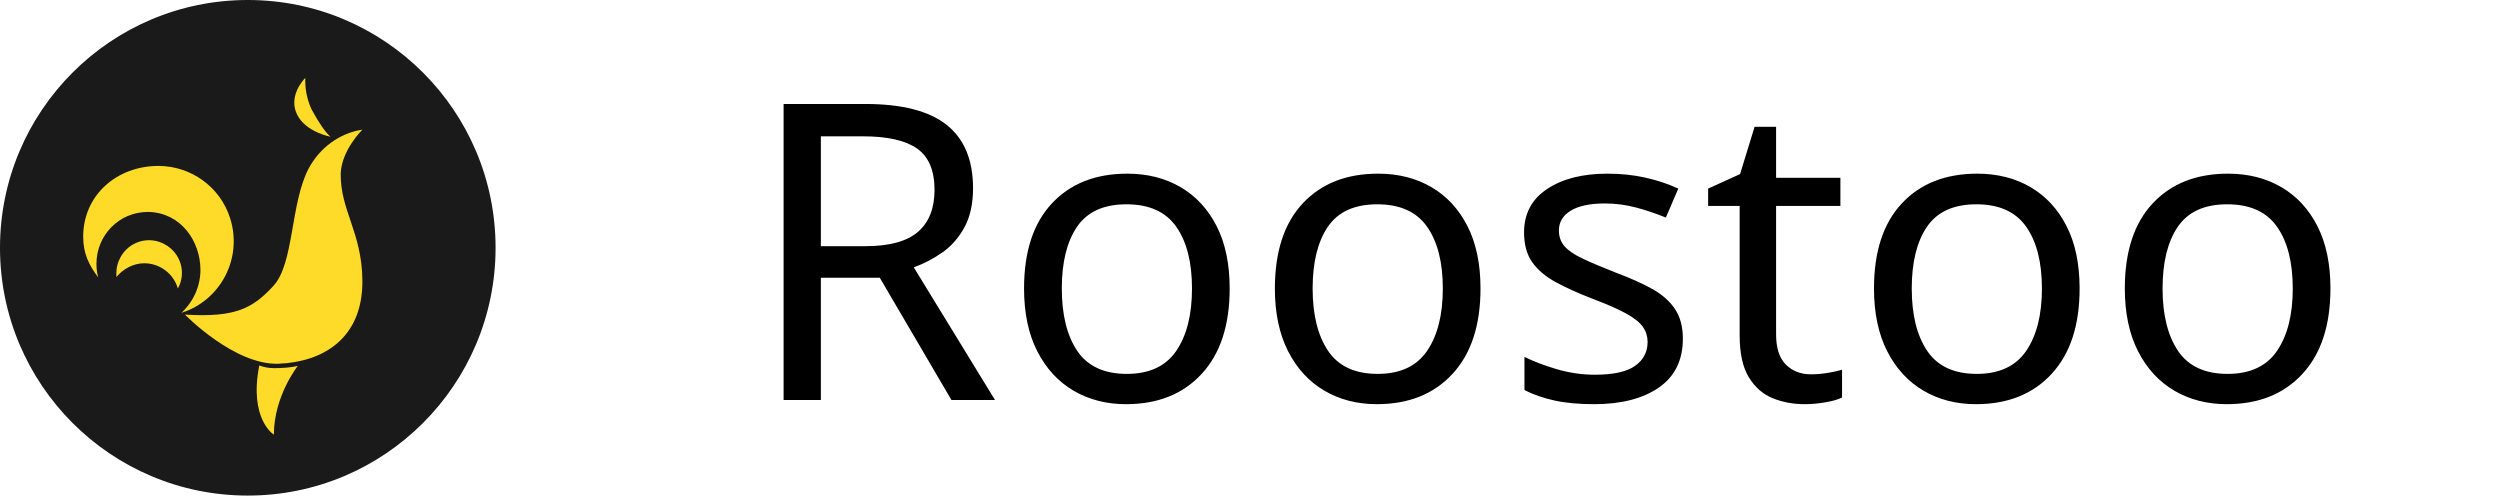
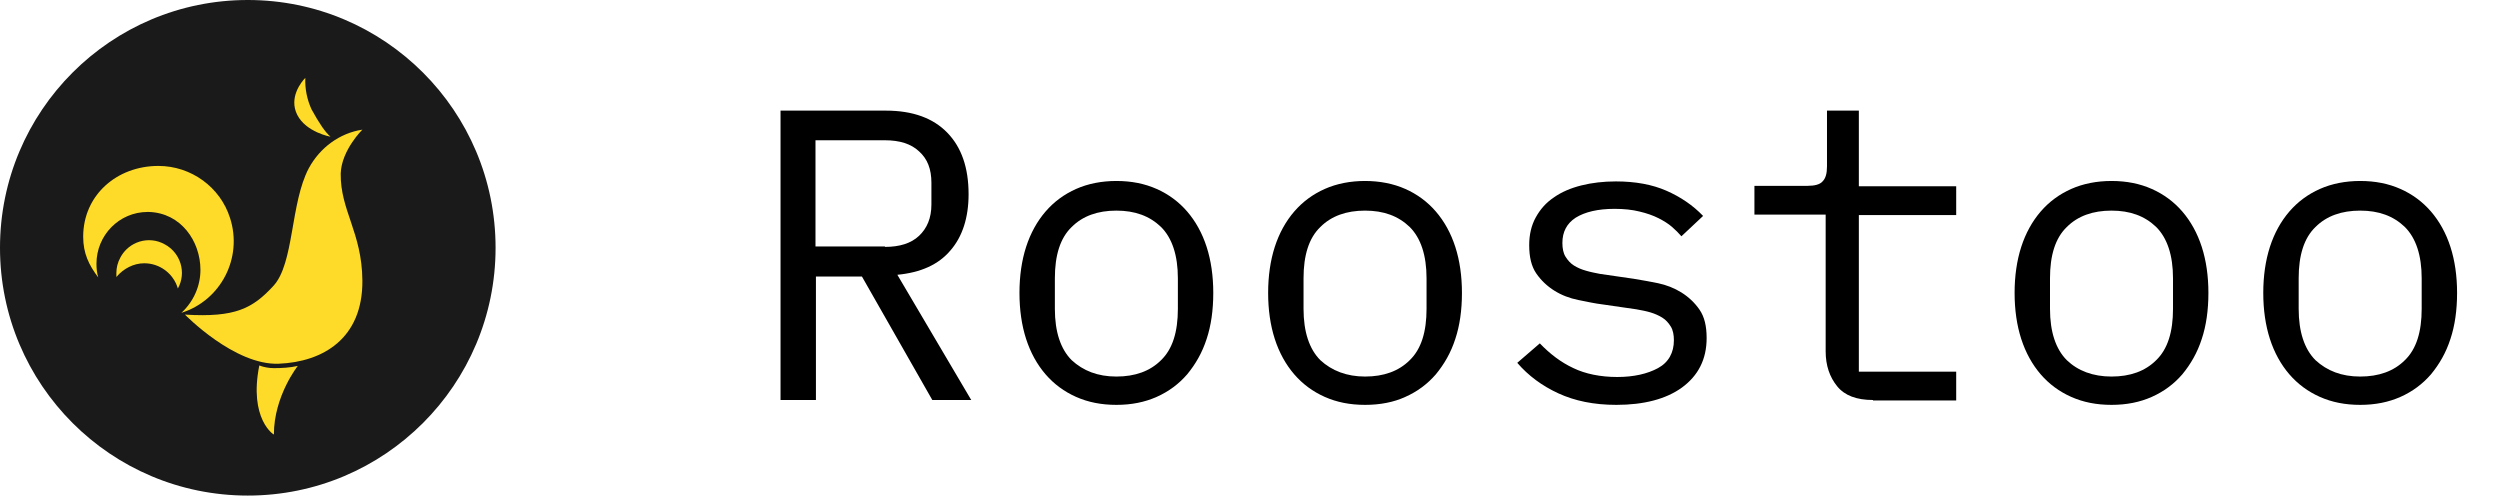
<svg xmlns="http://www.w3.org/2000/svg" version="1.1" id="Layer_1" x="0px" y="0px" viewBox="0 0 565 112" style="enable-background:new 0 0 565 112;" xml:space="preserve">
  <style type="text/css">
	.st0{fill:#1A1A1A;}
	.st1{fill:#FEDB29;}
- 	.st2{font-family:'IBMPlexMono';}
- 	.st3{font-size:93.699px;}
+ 	.st2{enable-background:new    ;}
</style>
  <circle class="st0" cx="56" cy="56" r="56" />
-   <path class="st1" d="M81.9,29.3c-5.2,0.8-9.6,4.1-12.1,8.7c-4.2,7.9-3.3,21.5-8,26.6c-4.7,5.1-8.6,7.2-20,6.5  c0,0,11.2,11.5,21.2,11.1s19-5.7,18.9-18.8c-0.1-10.9-5-15.8-4.9-24.2C77.2,33.9,81.9,29.3,81.9,29.3z" />
+   <path class="st1" d="M81.9,29.3c-5.2,0.8-9.6,4.1-12.1,8.7c-4.2,7.9-3.3,21.5-8,26.6s-8.6,7.2-20,6.5c0,0,11.2,11.5,21.2,11.1  s19-5.7,18.9-18.8c-0.1-10.9-5-15.8-4.9-24.2C77.2,33.9,81.9,29.3,81.9,29.3z" />
  <path class="st1" d="M69,17.6c-0.1,2.5,0.4,4.9,1.4,7.1c1.7,3.1,3.1,5.2,4.3,6.2c0,0-5.5-1-7.5-4.9S68.1,18.5,69,17.6z" />
  <path class="st1" d="M58.6,82.6c1.1,0.4,2.2,0.6,3.3,0.6c1.8,0,3.6-0.1,5.4-0.5c0,0-5.4,6.8-5.4,15.5C61.9,98.3,56.2,94.7,58.6,82.6  z" />
  <path class="st1" d="M32.6,59.5c3.5,0,6.6,2.3,7.6,5.7c2-3.6,0.6-8.1-3-10c-3.6-2-8.1-0.6-10,3c-0.6,1.1-0.9,2.3-0.9,3.5  c0,0.3,0,0.6,0,0.9C27.9,60.7,30.2,59.5,32.6,59.5z" />
  <path class="st1" d="M35.8,37.5c-9.4,0-17,6.6-17,16c0,3.8,1.3,6.4,3.4,9.2c-0.3-1-0.4-2.1-0.4-3.1c0-6.4,5.1-11.7,11.6-11.7  c0.1,0,0.1,0,0.2,0c7.3,0.2,11.7,6.6,11.7,13.1c0,3.7-1.6,7.2-4.3,9.7c8.9-2.8,13.9-12.4,11-21.4C49.8,42.3,43.2,37.5,35.8,37.5z" />
-   <text transform="matrix(1 0 0 1 167.999 90.4051)" class="st2 st3">Roostoo</text>
+   <g class="st2">
+     <path d="M184.3,90.4h-7.9V25h23.8c6.1,0,10.7,1.7,13.9,5c3.2,3.3,4.8,7.9,4.8,13.9c0,5.3-1.4,9.6-4.1,12.7c-2.7,3.2-6.7,5-12,5.5   l16.7,28.3h-8.8l-15.9-27.9h-10.4V90.4z M200,55.8c3.3,0,5.9-0.8,7.7-2.5c1.8-1.7,2.8-4,2.8-7.1v-4.9c0-3.1-0.9-5.4-2.8-7.1   c-1.8-1.7-4.4-2.5-7.7-2.5h-15.7v24H200z" />
+     <path d="M252.3,91.5c-3.4,0-6.4-0.6-9.1-1.8c-2.7-1.2-5-2.9-6.9-5.1c-1.9-2.2-3.4-4.9-4.4-8c-1-3.1-1.5-6.6-1.5-10.4   c0-3.8,0.5-7.3,1.5-10.4c1-3.1,2.5-5.8,4.4-8c1.9-2.2,4.2-3.9,6.9-5.1c2.7-1.2,5.8-1.8,9.1-1.8c3.4,0,6.4,0.6,9.1,1.8   c2.7,1.2,5,2.9,6.9,5.1c1.9,2.2,3.4,4.9,4.4,8c1,3.1,1.5,6.6,1.5,10.4c0,3.9-0.5,7.4-1.5,10.4c-1,3.1-2.5,5.7-4.4,8   c-1.9,2.2-4.2,3.9-6.9,5.1C258.7,90.9,255.7,91.5,252.3,91.5z M252.3,85.1c4.2,0,7.6-1.2,10.1-3.7c2.6-2.5,3.8-6.4,3.8-11.6v-6.9   c0-5.2-1.3-9.1-3.8-11.6c-2.6-2.5-5.9-3.7-10.1-3.7c-4.2,0-7.6,1.2-10.1,3.7c-2.6,2.5-3.8,6.4-3.8,11.6v6.9c0,5.2,1.3,9.1,3.8,11.6   C244.8,83.8,248.1,85.1,252.3,85.1z" />
+     <path d="M308.5,91.5c-3.4,0-6.4-0.6-9.1-1.8c-2.7-1.2-5-2.9-6.9-5.1c-1.9-2.2-3.4-4.9-4.4-8c-1-3.1-1.5-6.6-1.5-10.4   c0-3.8,0.5-7.3,1.5-10.4c1-3.1,2.5-5.8,4.4-8c1.9-2.2,4.2-3.9,6.9-5.1c2.7-1.2,5.8-1.8,9.1-1.8s6.4,0.6,9.1,1.8   c2.7,1.2,5,2.9,6.9,5.1c1.9,2.2,3.4,4.9,4.4,8c1,3.1,1.5,6.6,1.5,10.4c0,3.9-0.5,7.4-1.5,10.4c-1,3.1-2.5,5.7-4.4,8   c-1.9,2.2-4.2,3.9-6.9,5.1C315,90.9,311.9,91.5,308.5,91.5z M308.5,85.1c4.2,0,7.6-1.2,10.1-3.7c2.6-2.5,3.8-6.4,3.8-11.6v-6.9   c0-5.2-1.3-9.1-3.8-11.6c-2.6-2.5-5.9-3.7-10.1-3.7c-4.2,0-7.6,1.2-10.1,3.7c-2.6,2.5-3.8,6.4-3.8,11.6v6.9c0,5.2,1.3,9.1,3.8,11.6   C301,83.8,304.4,85.1,308.5,85.1z" />
+     <path d="M365.3,91.5c-5.1,0-9.4-0.9-13.1-2.6c-3.7-1.7-6.8-4-9.3-6.9l5.1-4.4c2.3,2.4,4.8,4.3,7.6,5.6c2.7,1.3,6.1,2,9.9,2   c3.7,0,6.8-0.7,9.2-2c2.4-1.3,3.6-3.5,3.6-6.3c0-1.2-0.2-2.3-0.7-3.1c-0.5-0.8-1.1-1.5-1.9-2c-0.8-0.5-1.7-0.9-2.7-1.2   c-1-0.3-2.1-0.5-3.2-0.7l-7.6-1.1c-1.7-0.2-3.5-0.6-5.5-1c-2-0.4-3.8-1.1-5.4-2.1c-1.6-1-3-2.3-4.1-3.9c-1.1-1.6-1.6-3.7-1.6-6.4   c0-2.4,0.5-4.5,1.5-6.3c1-1.8,2.3-3.3,4.1-4.5c1.7-1.2,3.8-2.1,6.2-2.7c2.4-0.6,5-0.9,7.8-0.9c4.4,0,8.2,0.7,11.4,2.1   c3.2,1.4,6,3.3,8.3,5.7l-4.9,4.6c-0.6-0.7-1.3-1.4-2.1-2.1c-0.8-0.7-1.9-1.4-3.1-2c-1.2-0.6-2.6-1.1-4.3-1.5   c-1.6-0.4-3.5-0.6-5.6-0.6c-3.8,0-6.7,0.7-8.8,2c-2,1.3-3,3.2-3,5.7c0,1.2,0.2,2.3,0.7,3.1c0.5,0.8,1.1,1.5,1.9,2   c0.8,0.5,1.7,0.9,2.8,1.2c1,0.3,2.1,0.5,3.1,0.7l7.6,1.1c1.7,0.3,3.6,0.6,5.5,1c1.9,0.4,3.7,1.1,5.3,2.1c1.6,1,3,2.3,4.1,3.9   c1.1,1.6,1.6,3.7,1.6,6.4c0,4.8-1.9,8.5-5.6,11.2C376.5,90.2,371.5,91.5,365.3,91.5z" />
+     <path d="M423.3,90.4c-3.7,0-6.4-1-8.1-3.1c-1.7-2.1-2.6-4.7-2.6-7.9V48.5h-16.1v-6.5h12c1.6,0,2.8-0.3,3.4-1c0.7-0.7,1-1.8,1-3.4   V25h7.2v17.1h22v6.5h-22v35.4h22v6.5H423.3z" />
+     <path d="M477.2,91.5c-3.4,0-6.4-0.6-9.1-1.8c-2.7-1.2-5-2.9-6.9-5.1c-1.9-2.2-3.4-4.9-4.4-8c-1-3.1-1.5-6.6-1.5-10.4   c0-3.8,0.5-7.3,1.5-10.4c1-3.1,2.5-5.8,4.4-8c1.9-2.2,4.2-3.9,6.9-5.1c2.7-1.2,5.8-1.8,9.1-1.8c3.4,0,6.4,0.6,9.1,1.8   c2.7,1.2,5,2.9,6.9,5.1c1.9,2.2,3.4,4.9,4.4,8c1,3.1,1.5,6.6,1.5,10.4c0,3.9-0.5,7.4-1.5,10.4c-1,3.1-2.5,5.7-4.4,8   c-1.9,2.2-4.2,3.9-6.9,5.1C483.6,90.9,480.6,91.5,477.2,91.5z M477.2,85.1c4.2,0,7.6-1.2,10.1-3.7c2.6-2.5,3.8-6.4,3.8-11.6v-6.9   c0-5.2-1.3-9.1-3.8-11.6c-2.6-2.5-5.9-3.7-10.1-3.7c-4.2,0-7.6,1.2-10.1,3.7c-2.6,2.5-3.8,6.4-3.8,11.6v6.9c0,5.2,1.3,9.1,3.8,11.6   C469.6,83.8,473,85.1,477.2,85.1z" />
+     <path d="M533.4,91.5c-3.4,0-6.4-0.6-9.1-1.8c-2.7-1.2-5-2.9-6.9-5.1c-1.9-2.2-3.4-4.9-4.4-8c-1-3.1-1.5-6.6-1.5-10.4   c0-3.8,0.5-7.3,1.5-10.4c1-3.1,2.5-5.8,4.4-8c1.9-2.2,4.2-3.9,6.9-5.1c2.7-1.2,5.8-1.8,9.1-1.8c3.4,0,6.4,0.6,9.1,1.8   c2.7,1.2,5,2.9,6.9,5.1c1.9,2.2,3.4,4.9,4.4,8c1,3.1,1.5,6.6,1.5,10.4c0,3.9-0.5,7.4-1.5,10.4c-1,3.1-2.5,5.7-4.4,8   c-1.9,2.2-4.2,3.9-6.9,5.1C539.8,90.9,536.8,91.5,533.4,91.5z M533.4,85.1c4.2,0,7.6-1.2,10.1-3.7c2.6-2.5,3.8-6.4,3.8-11.6v-6.9   c0-5.2-1.3-9.1-3.8-11.6c-2.6-2.5-5.9-3.7-10.1-3.7s-7.6,1.2-10.1,3.7c-2.6,2.5-3.8,6.4-3.8,11.6v6.9c0,5.2,1.3,9.1,3.8,11.6   C525.9,83.8,529.2,85.1,533.4,85.1z" />
+   </g>
</svg>
